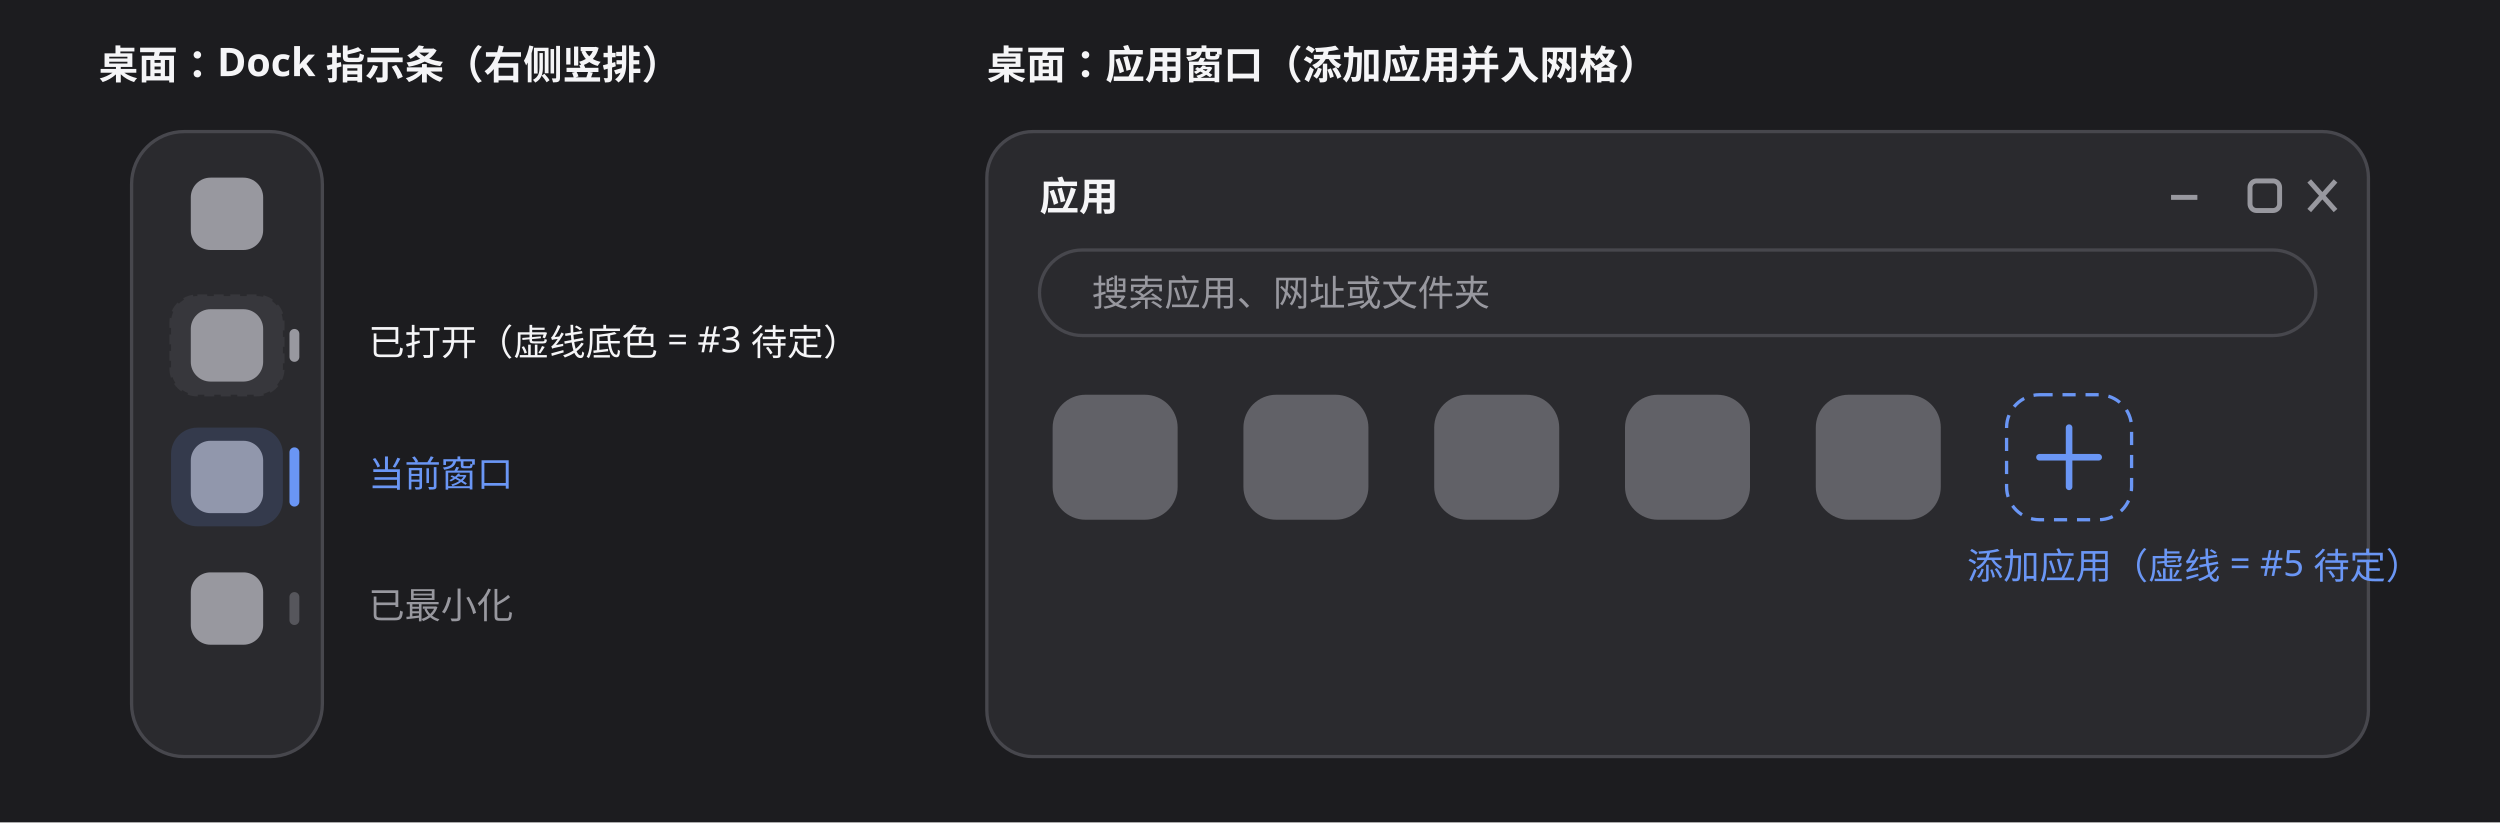
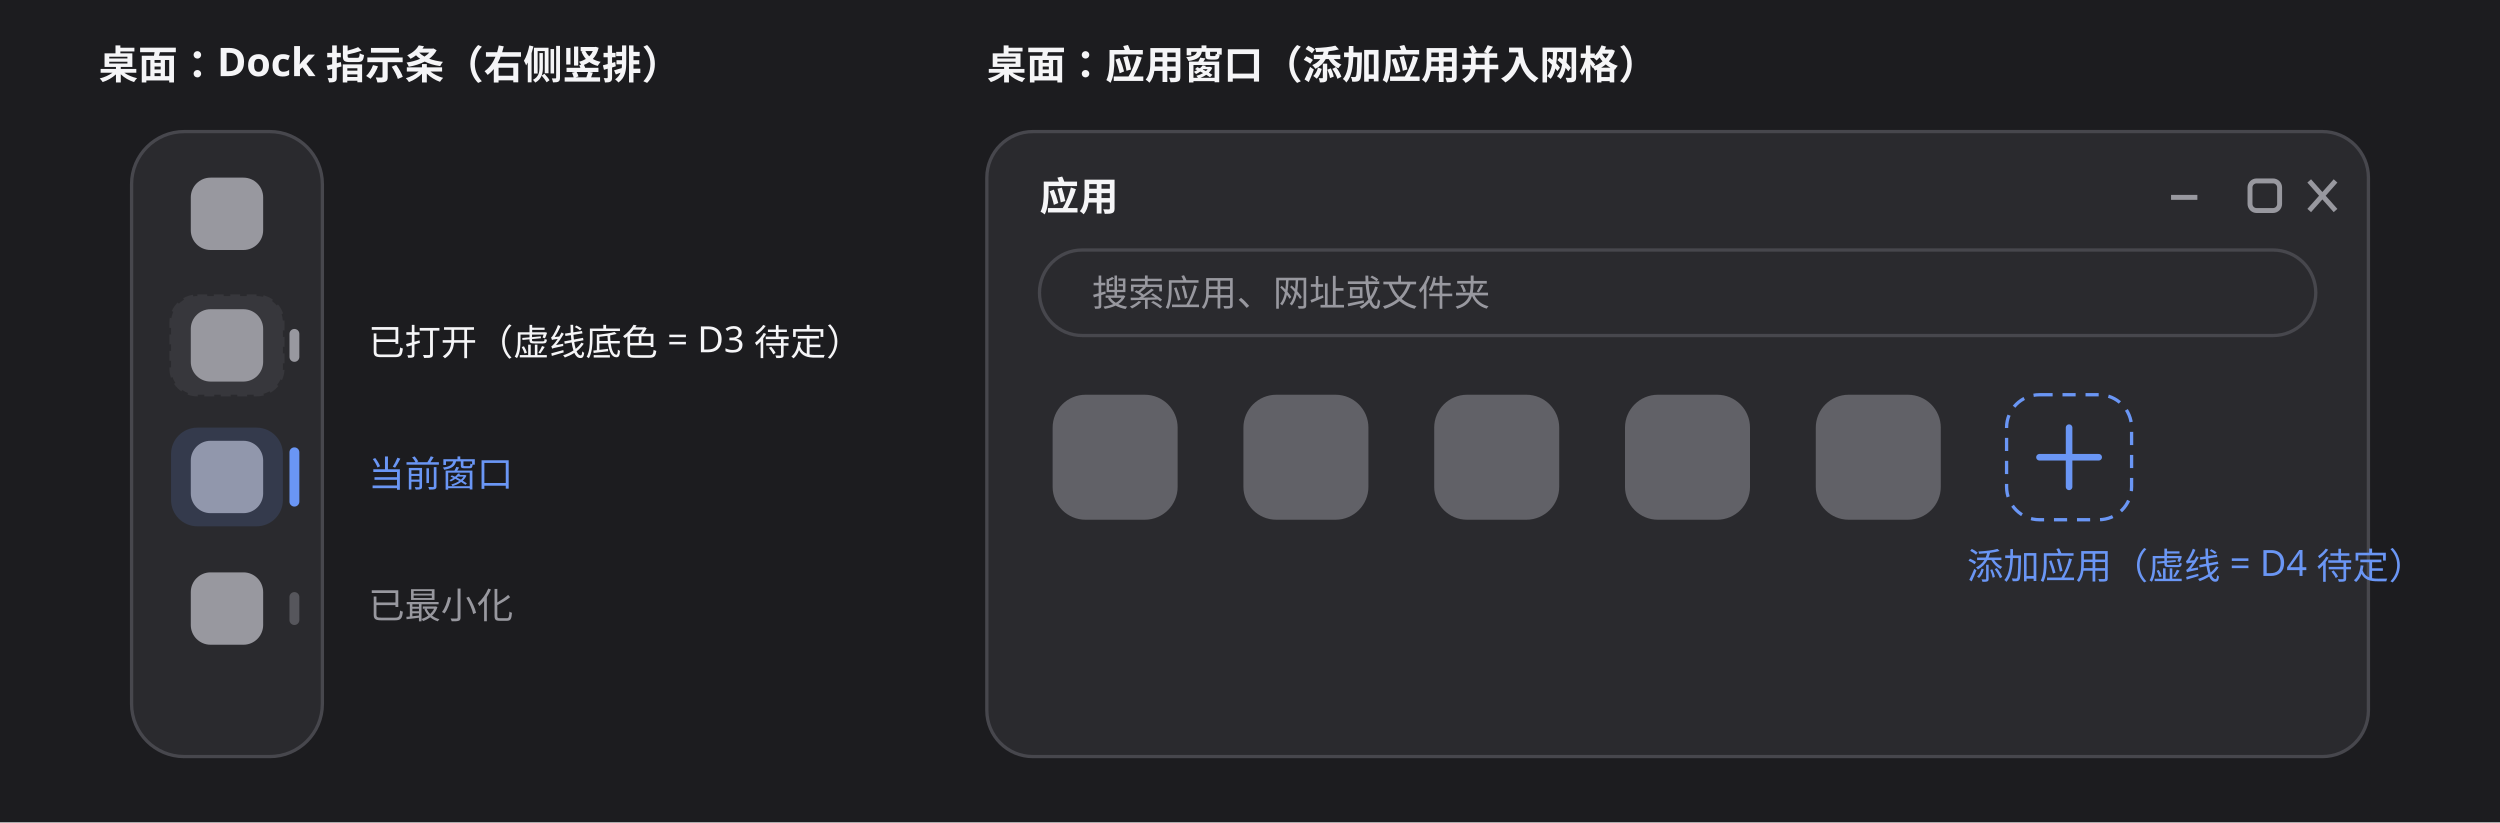
<svg xmlns="http://www.w3.org/2000/svg" viewBox="0 0 760 250" font-family="sans-serif" font-size="12" fill="#f5f5f7">
  <rect width="100%" height="100%" fill="#1c1c1f" />
  <text x="30" y="24" font-weight="bold">桌面：Dock 指示条（右侧竖排）</text>
  <rect x="40" y="40" width="58" height="190" rx="16" fill="#2a2a2e" stroke="#47474d" />
  <g fill="#98989f">
    <rect x="58" y="54" width="22" height="22" rx="6" />
    <rect x="58" y="94" width="22" height="22" rx="6" />
    <rect x="58" y="134" width="22" height="22" rx="6" />
    <rect x="58" y="174" width="22" height="22" rx="6" />
  </g>
  <rect x="52" y="90" width="34" height="30" rx="8" fill="#98989f" opacity="0.12" stroke="#98989f" stroke-dasharray="3 2" />
  <rect x="88" y="100" width="3" height="10" rx="1.5" fill="#98989f" />
  <rect x="52" y="130" width="34" height="30" rx="8" fill="#6a96f5" opacity="0.15" />
  <rect x="88" y="136" width="3" height="18" rx="1.5" fill="#6a96f5" />
  <rect x="88" y="180" width="3" height="10" rx="1.5" fill="#98989f" opacity="0.4" />
-   <text x="112" y="108" font-size="11">已打开（虚线底色 = #3 待定）</text>
+   <text x="112" y="108" font-size="11">已打开（虚线底色 = D3 待定）</text>
  <text x="112" y="148" font-size="11" fill="#6a96f5">当前窗口</text>
  <text x="112" y="188" font-size="11" fill="#98989f">已最小化</text>
  <text x="300" y="24" font-weight="bold">桌面：应用窗口（添加应用并入网格）</text>
  <rect x="300" y="40" width="420" height="190" rx="14" fill="#2a2a2e" stroke="#47474d" />
  <text x="316" y="64" font-weight="bold">应用</text>
  <g stroke="#98989f" stroke-width="1.5" fill="none">
    <line x1="660" y1="60" x2="668" y2="60" />
    <rect x="684" y="55" width="9" height="9" rx="2" />
    <path d="M702 55l8 9M710 55l-8 9" />
  </g>
  <rect x="316" y="76" width="388" height="26" rx="13" fill="none" stroke="#47474d" />
  <text x="332" y="93" font-size="11" fill="#98989f">搜索应用、网址或文件夹</text>
  <g fill="#98989f" opacity="0.5">
    <rect x="320" y="120" width="38" height="38" rx="10" />
    <rect x="378" y="120" width="38" height="38" rx="10" />
    <rect x="436" y="120" width="38" height="38" rx="10" />
    <rect x="494" y="120" width="38" height="38" rx="10" />
    <rect x="552" y="120" width="38" height="38" rx="10" />
  </g>
  <rect x="610" y="120" width="38" height="38" rx="10" fill="none" stroke="#6a96f5" stroke-dasharray="4 3" />
  <path d="M629 130v18M620 139h18" stroke="#6a96f5" stroke-width="2" stroke-linecap="round" />
-   <text x="598" y="176" font-size="11" fill="#6a96f5">添加应用（虚线 = #5 待定）</text>
+   <text x="598" y="176" font-size="11" fill="#6a96f5">添加应用（虚线 = D4 待定）</text>
</svg>
